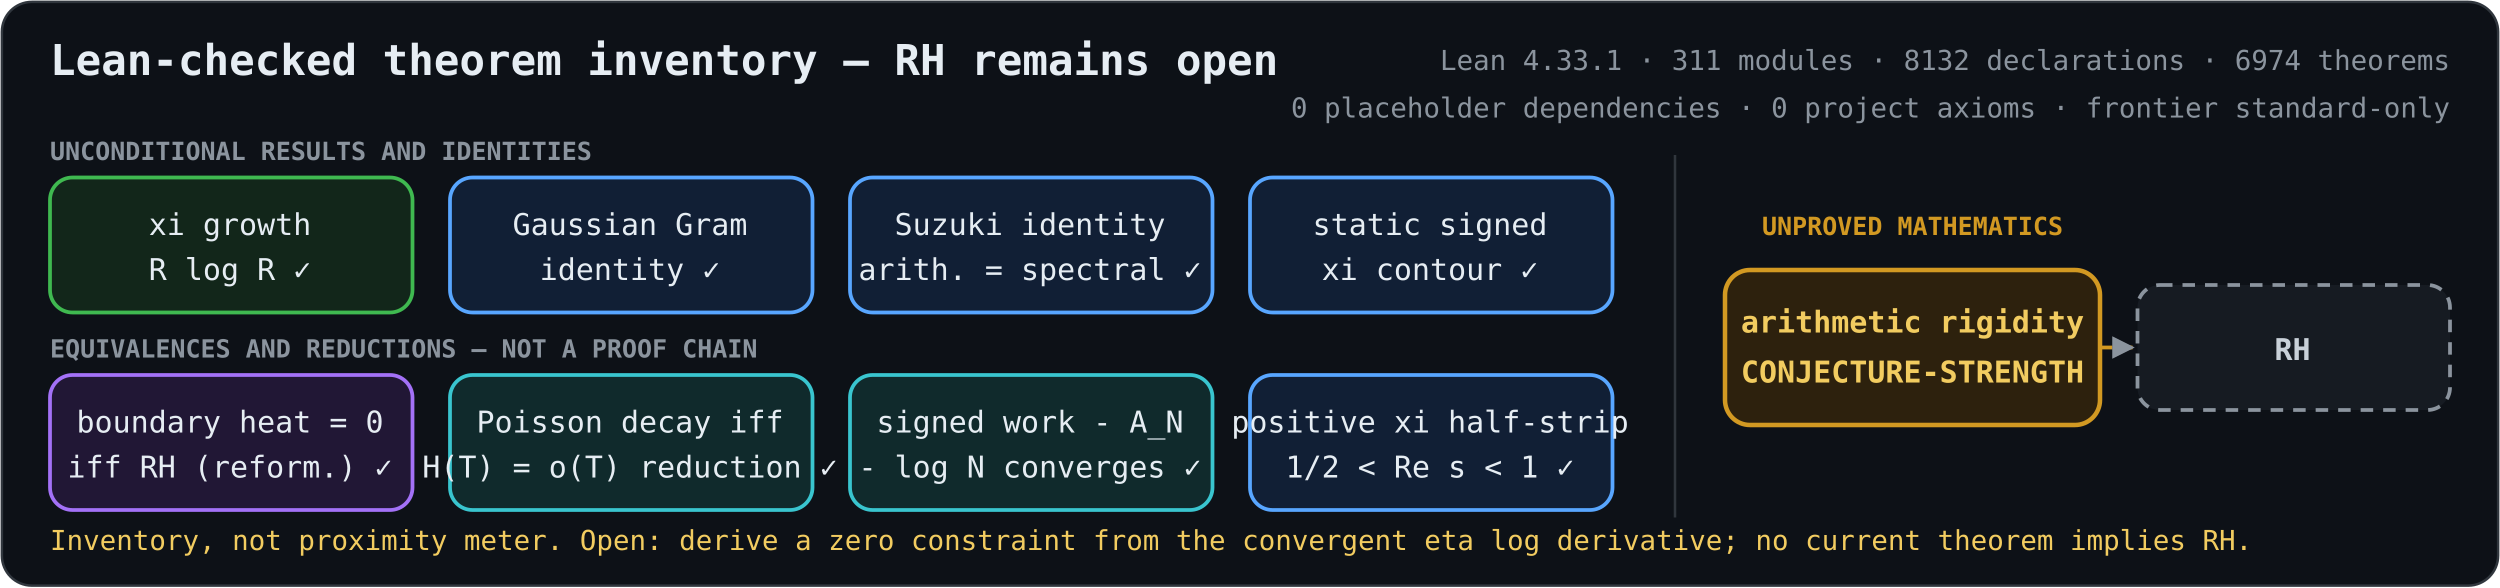
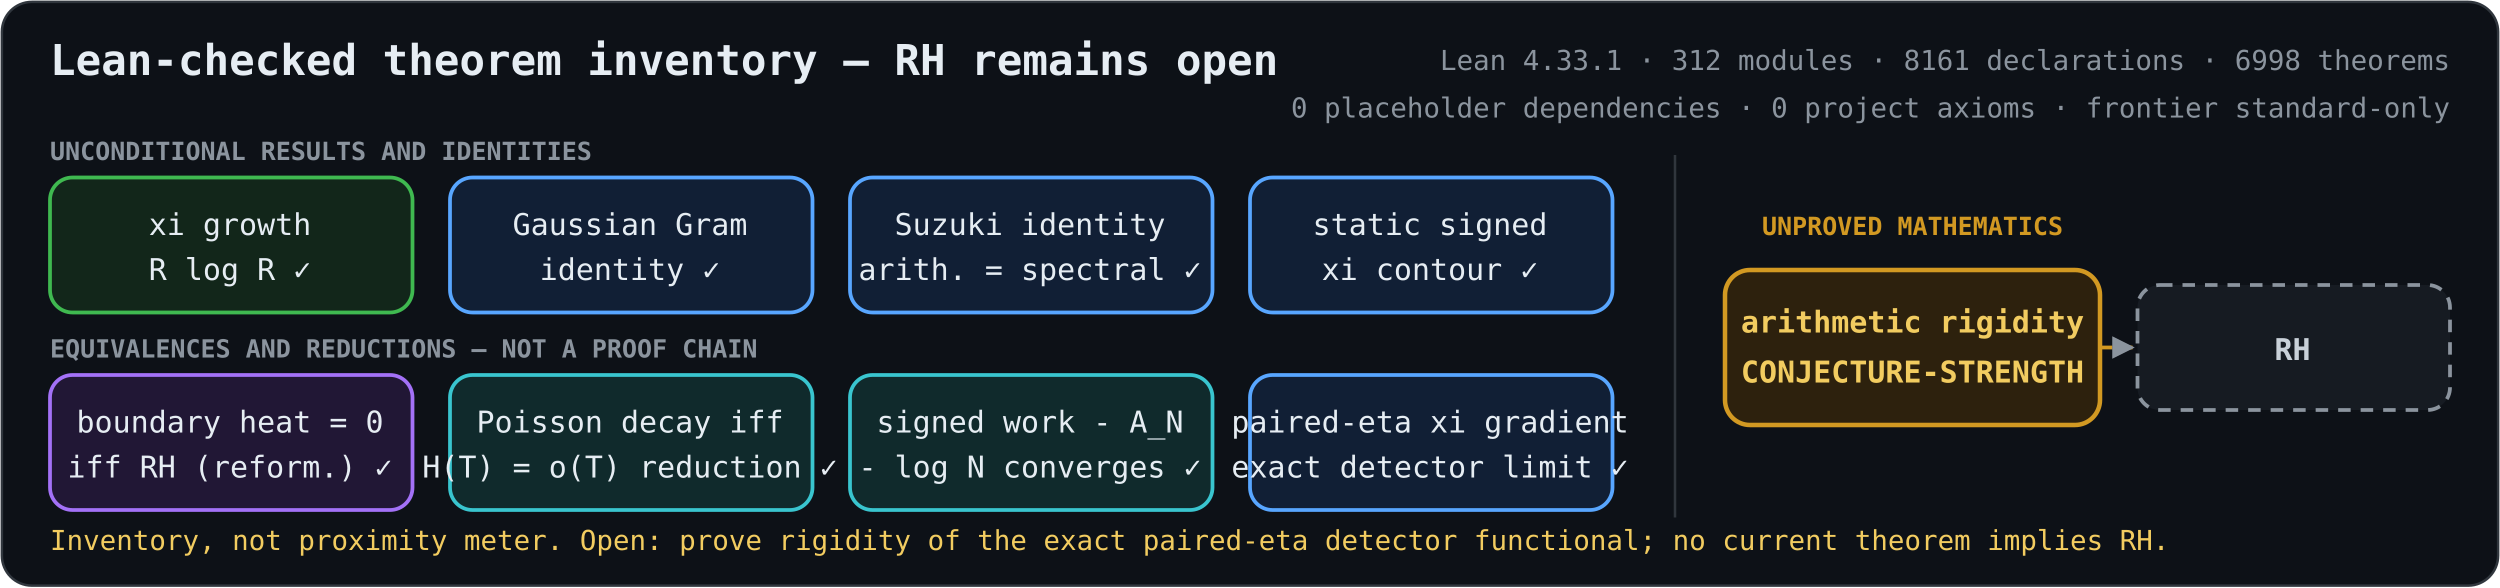
<svg xmlns="http://www.w3.org/2000/svg" role="img" aria-labelledby="title description" viewBox="0 0 1000 235">
  <defs>
    <marker id="arrow" viewBox="0 0 10 10" refX="9" refY="5" markerWidth="6" markerHeight="6" orient="auto-start-reverse">
      <path d="M 0 0 L 10 5 L 0 10 z" fill="#8b949e" />
    </marker>
    <style>
      .bg { fill: #0d1117; stroke: #30363d; }
      text { fill: #e6edf3; font-family: ui-monospace, SFMono-Regular, Menlo, Consolas, monospace; font-size: 12px; text-anchor: middle; }
      .heading { font-size: 17px; font-weight: 700; text-anchor: start; }
      .metrics { fill: #8b949e; font-size: 11px; text-anchor: end; }
      .proved rect { fill: #12261a; stroke: #3fb950; stroke-width: 1.5; }
      .proved.equivalence rect { fill: #211735; stroke: #a371f7; }
      .proved.bridge rect { fill: #111f35; stroke: #58a6ff; }
      .proved.reduction rect { fill: #102a2c; stroke: #39c5cf; }
      .open rect { fill: #2d210d; stroke: #d29922; stroke-width: 1.8; }
      .goal rect { fill: #161b22; stroke: #8b949e; stroke-width: 1.5; stroke-dasharray: 5 4; }
      .open text { fill: #f2cc60; font-weight: 700; }
      .goal text { fill: #c9d1d9; font-weight: 700; }
      .open-edge { fill: none; stroke: #d29922; stroke-width: 1.5; stroke-dasharray: 5 4; marker-end: url(#arrow); }
      .section { fill: #8b949e; font-size: 10px; font-weight: 700; text-anchor: start; }
      .gap-label { fill: #d29922; font-size: 10px; font-weight: 700; }
      .frontier { fill: #f2cc60; font-size: 11px; text-anchor: start; }
    </style>
  </defs>
  <rect class="bg" x="0.75" y="0.75" width="998.5" height="233.5" rx="12" />
  <text class="heading" x="20" y="30">Lean-checked theorem inventory — RH remains open</text>
-   <text class="metrics" x="980" y="28">Lean 4.33.1 · 311 modules · 8132 declarations · 6974 theorems</text>
+   <text class="metrics" x="980" y="28">Lean 4.33.1 · 312 modules · 8161 declarations · 6998 theorems</text>
  <text class="metrics" x="980" y="47">0 placeholder dependencies · 0 project axioms · frontier standard-only</text>
  <text class="section" x="20" y="64">UNCONDITIONAL RESULTS AND IDENTITIES</text>
  <text class="section" x="20" y="143">EQUIVALENCES AND REDUCTIONS — NOT A PROOF CHAIN</text>
  <line x1="670" y1="62" x2="670" y2="207" stroke="#30363d" />
  <text class="gap-label" x="765" y="94">UNPROVED MATHEMATICS</text>
  <path class="open-edge" d="M840 139 H853" />
  <g class="proved unconditional">
    <rect x="20" y="71" width="145" height="54" rx="9" />
    <text x="92" y="94">xi growth</text>
    <text x="92" y="112">R log R  ✓</text>
  </g>
  <g class="proved bridge">
    <rect x="180" y="71" width="145" height="54" rx="9" />
    <text x="252" y="94">Gaussian Gram</text>
    <text x="252" y="112">identity  ✓</text>
  </g>
  <g class="proved bridge">
    <rect x="340" y="71" width="145" height="54" rx="9" />
    <text x="412" y="94">Suzuki identity</text>
    <text x="412" y="112">arith. = spectral  ✓</text>
  </g>
  <g class="proved bridge">
    <rect x="500" y="71" width="145" height="54" rx="9" />
    <text x="572" y="94">static signed</text>
    <text x="572" y="112">xi contour  ✓</text>
  </g>
  <g class="proved equivalence">
    <rect x="20" y="150" width="145" height="54" rx="9" />
    <text x="92" y="173">boundary heat = 0</text>
    <text x="92" y="191">iff RH (reform.)  ✓</text>
  </g>
  <g class="proved reduction">
    <rect x="180" y="150" width="145" height="54" rx="9" />
    <text x="252" y="173">Poisson decay iff</text>
    <text x="252" y="191">H(T) = o(T) reduction  ✓</text>
  </g>
  <g class="proved reduction">
    <rect x="340" y="150" width="145" height="54" rx="9" />
    <text x="412" y="173">signed work - A_N</text>
    <text x="412" y="191">- log N converges  ✓</text>
  </g>
  <g class="proved bridge">
    <rect x="500" y="150" width="145" height="54" rx="9" />
-     <text x="572" y="173">positive xi half-strip</text>
-     <text x="572" y="191">1/2 &lt; Re s &lt; 1  ✓</text>
+     <text x="572" y="173">paired-eta xi gradient</text>
+     <text x="572" y="191">exact detector limit  ✓</text>
  </g>
  <g class="open">
    <rect x="690" y="108" width="150" height="62" rx="10" />
    <text x="765" y="133">arithmetic rigidity</text>
    <text x="765" y="153">CONJECTURE-STRENGTH</text>
  </g>
  <g class="goal">
    <rect x="855" y="114" width="125" height="50" rx="9" />
    <text x="917" y="144">RH</text>
  </g>
-   <text class="frontier" x="20" y="220">Inventory, not proximity meter. Open: derive a zero constraint from the convergent eta log derivative; no current theorem implies RH.</text>
+   <text class="frontier" x="20" y="220">Inventory, not proximity meter. Open: prove rigidity of the exact paired-eta detector functional; no current theorem implies RH.</text>
</svg>
